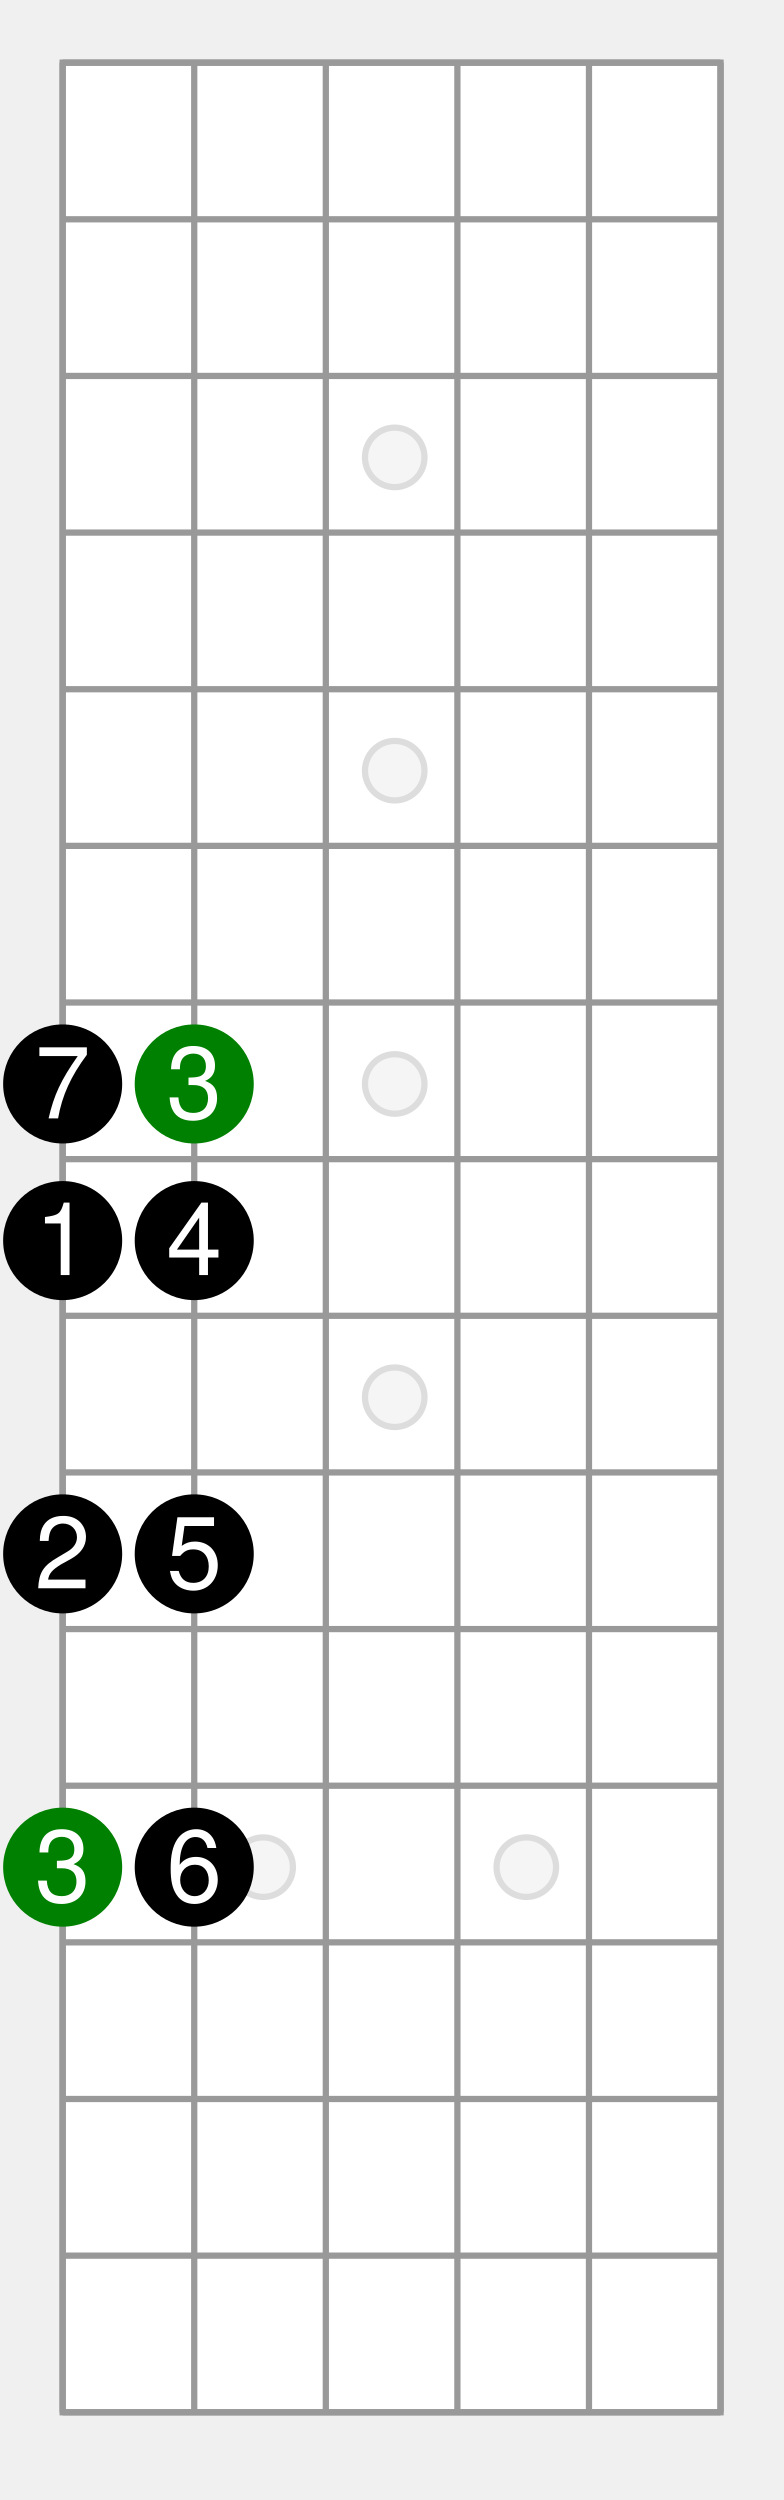
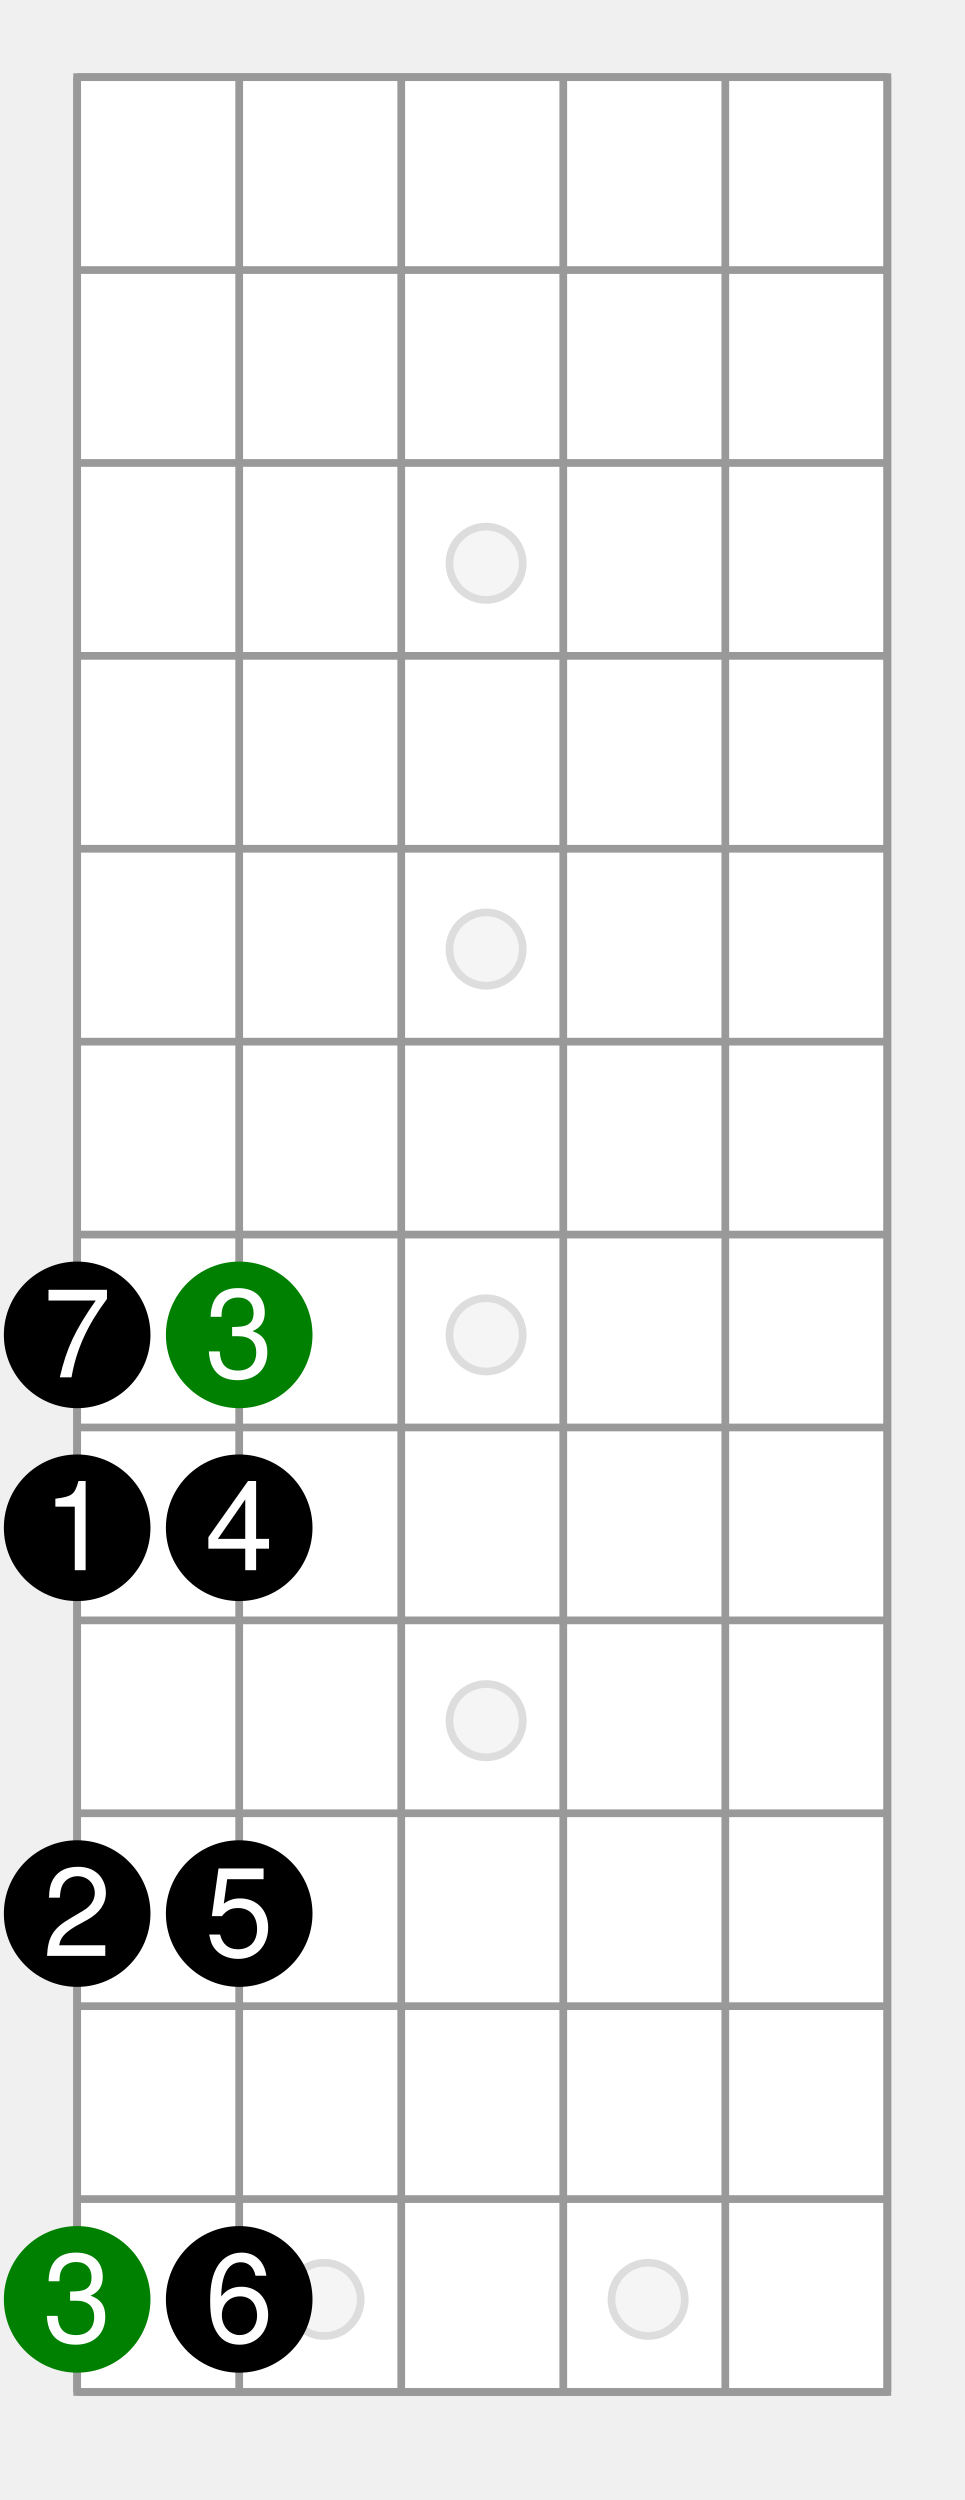
- <svg xmlns="http://www.w3.org/2000/svg" id="diagram-new" class="fbd-diagram" width="100%" viewBox="0 0 125 399" preserveAspectRatio="xMidYMid meet" font-size="16px" data-fbd="{&quot;numStrings&quot;:6,&quot;numFrets&quot;:15,&quot;inlays&quot;:[3,5,7,9,&quot;12:double&quot;],&quot;grid&quot;:[[null,null,null,null,null,null,null,null],[null,null,null,null,null,null,null,null],[null,null,null,null,null,null,null,null],[null,null,null,null,null,null,null,null],[null,null,null,null,null,null,null,null],[null,null,null,null,null,null,null,null],[null,null,null,null,null,null,null,null],[null,{&quot;dot&quot;:true,&quot;label&quot;:&quot;7&quot;},{&quot;dot&quot;:true,&quot;class&quot;:&quot;fbd-note-root&quot;,&quot;label&quot;:&quot;3&quot;},null,null,null,null,null],[null,{&quot;dot&quot;:true,&quot;label&quot;:&quot;1&quot;},{&quot;dot&quot;:true,&quot;label&quot;:&quot;4&quot;},null,null,null,null,null],[null,null,null,null,null,null,null,null],[null,{&quot;dot&quot;:true,&quot;label&quot;:&quot;2&quot;},{&quot;dot&quot;:true,&quot;label&quot;:&quot;5&quot;},null,null,null,null,null],[null,null,null,null,null,null,null,null],[null,{&quot;dot&quot;:true,&quot;class&quot;:&quot;fbd-note-root&quot;,&quot;label&quot;:&quot;3&quot;},{&quot;dot&quot;:true,&quot;label&quot;:&quot;6&quot;},null,null,null,null,null],[null],[null],[null]]}">
+ <svg xmlns="http://www.w3.org/2000/svg" id="diagram-new" class="fbd-diagram" width="100%" viewBox="0 0 125 324" preserveAspectRatio="xMidYMid meet" font-size="16px" data-fbd="{&quot;numStrings&quot;:6,&quot;numFrets&quot;:12,&quot;inlays&quot;:[3,5,7,9,&quot;12:double&quot;],&quot;grid&quot;:[[null,null,null,null,null,null,null,null],[null,null,null,null,null,null,null,null],[null,null,null,null,null,null,null,null],[null,null,null,null,null,null,null,null],[null,null,null,null,null,null,null,null],[null,null,null,null,null,null,null,null],[null,null,null,null,null,null,null,null],[null,{&quot;dot&quot;:true,&quot;label&quot;:&quot;7&quot;},{&quot;dot&quot;:true,&quot;class&quot;:&quot;fbd-note-root&quot;,&quot;label&quot;:&quot;3&quot;},null,null,null,null,null],[null,{&quot;dot&quot;:true,&quot;label&quot;:&quot;1&quot;},{&quot;dot&quot;:true,&quot;label&quot;:&quot;4&quot;},null,null,null,null,null],[null,null,null,null,null,null,null,null],[null,{&quot;dot&quot;:true,&quot;label&quot;:&quot;2&quot;},{&quot;dot&quot;:true,&quot;label&quot;:&quot;5&quot;},null,null,null,null,null],[null,null,null,null,null,null,null,null],[null,{&quot;dot&quot;:true,&quot;class&quot;:&quot;fbd-note-root&quot;,&quot;label&quot;:&quot;3&quot;},{&quot;dot&quot;:true,&quot;label&quot;:&quot;6&quot;},null,null,null,null,null]]}">
  <style type="text/css">/*  */
 .fbd-grid { stroke: #999; } .fbd-grid-background { fill: #fff; } .fbd-diagram { font-family: "Helvetica Neue",Helvetica,Arial,sans-serif; font-weight: 500; } .fbd-inlays { fill: #f5f5f5; stroke: #ddd; } .fbd-positions text { fill: #333; text-anchor: middle; } .fbd-positions circle + text { fill: #fff; } .fbd-dots { fill: #000; stroke: none; } .fbd-note-footer { font-size: 75%; text-anchor: middle; fill: #000; } .fbd-note-root circle { fill: green; } .fbd-note-optional circle { fill: #fff; stroke: #999; stroke-dasharray: 5,2; } .fbd-note-optional circle + text { fill: #666; } .fbd-note-chromatic circle { fill: #fcc; } .fbd-note-chromatic circle + text { fill: #000; }
/*  */
</style>
  <g class="fbd-grid">
-     <rect class="fbd-grid-background" x="10" y="10" width="105" height="375" />
-     <path class="fbd-frets" d=" M10 10 h105 M10 35 h105 M10 60 h105 M10 85 h105 M10 110 h105 M10 135 h105 M10 160 h105 M10 185 h105 M10 210 h105 M10 235 h105 M10 260 h105 M10 285 h105 M10 310 h105 M10 335 h105 M10 360 h105 M10 385 h105" />
-     <path class="fbd-strings" d=" M10 10 v375 M31 10 v375 M52 10 v375 M73 10 v375 M94 10 v375 M115 10 v375" />
+     <rect class="fbd-grid-background" x="10" y="10" width="105" height="300" />
+     <path class="fbd-frets" d=" M10 10 h105 M10 35 h105 M10 60 h105 M10 85 h105 M10 110 h105 M10 135 h105 M10 160 h105 M10 185 h105 M10 210 h105 M10 235 h105 M10 260 h105 M10 285 h105 M10 310 h105" />
+     <path class="fbd-strings" d=" M10 10 v300 M31 10 v300 M52 10 v300 M73 10 v300 M94 10 v300 M115 10 v300" />
  </g>
  <g class="fbd-inlays">
    <circle cx="63" cy="73" r="4.75" />
    <circle cx="63" cy="123" r="4.75" />
    <circle cx="63" cy="173" r="4.75" />
    <circle cx="63" cy="223" r="4.75" />
    <circle cx="42" cy="298" r="4.75" />
    <circle cx="84" cy="298" r="4.75" />
  </g>
  <g class="fbd-positions">
    <g class="fbd-pos-1-7">
      <circle cx="10" cy="173" r="9.5" />
      <text x="10" y="178.5">7</text>
    </g>
    <g class="fbd-pos-2-7 fbd-note-root">
      <circle cx="31" cy="173" r="9.5" />
      <text x="31" y="178.5">3</text>
    </g>
    <g class="fbd-pos-1-8">
      <circle cx="10" cy="198" r="9.5" />
      <text x="10" y="203.5">1</text>
    </g>
    <g class="fbd-pos-2-8">
      <circle cx="31" cy="198" r="9.5" />
      <text x="31" y="203.5">4</text>
    </g>
    <g class="fbd-pos-1-10">
      <circle cx="10" cy="248" r="9.5" />
      <text x="10" y="253.5">2</text>
    </g>
    <g class="fbd-pos-2-10">
      <circle cx="31" cy="248" r="9.5" />
      <text x="31" y="253.5">5</text>
    </g>
    <g class="fbd-pos-1-12 fbd-note-root">
      <circle cx="10" cy="298" r="9.5" />
      <text x="10" y="303.5">3</text>
    </g>
    <g class="fbd-pos-2-12">
      <circle cx="31" cy="298" r="9.5" />
      <text x="31" y="303.5">6</text>
    </g>
  </g>
</svg>
